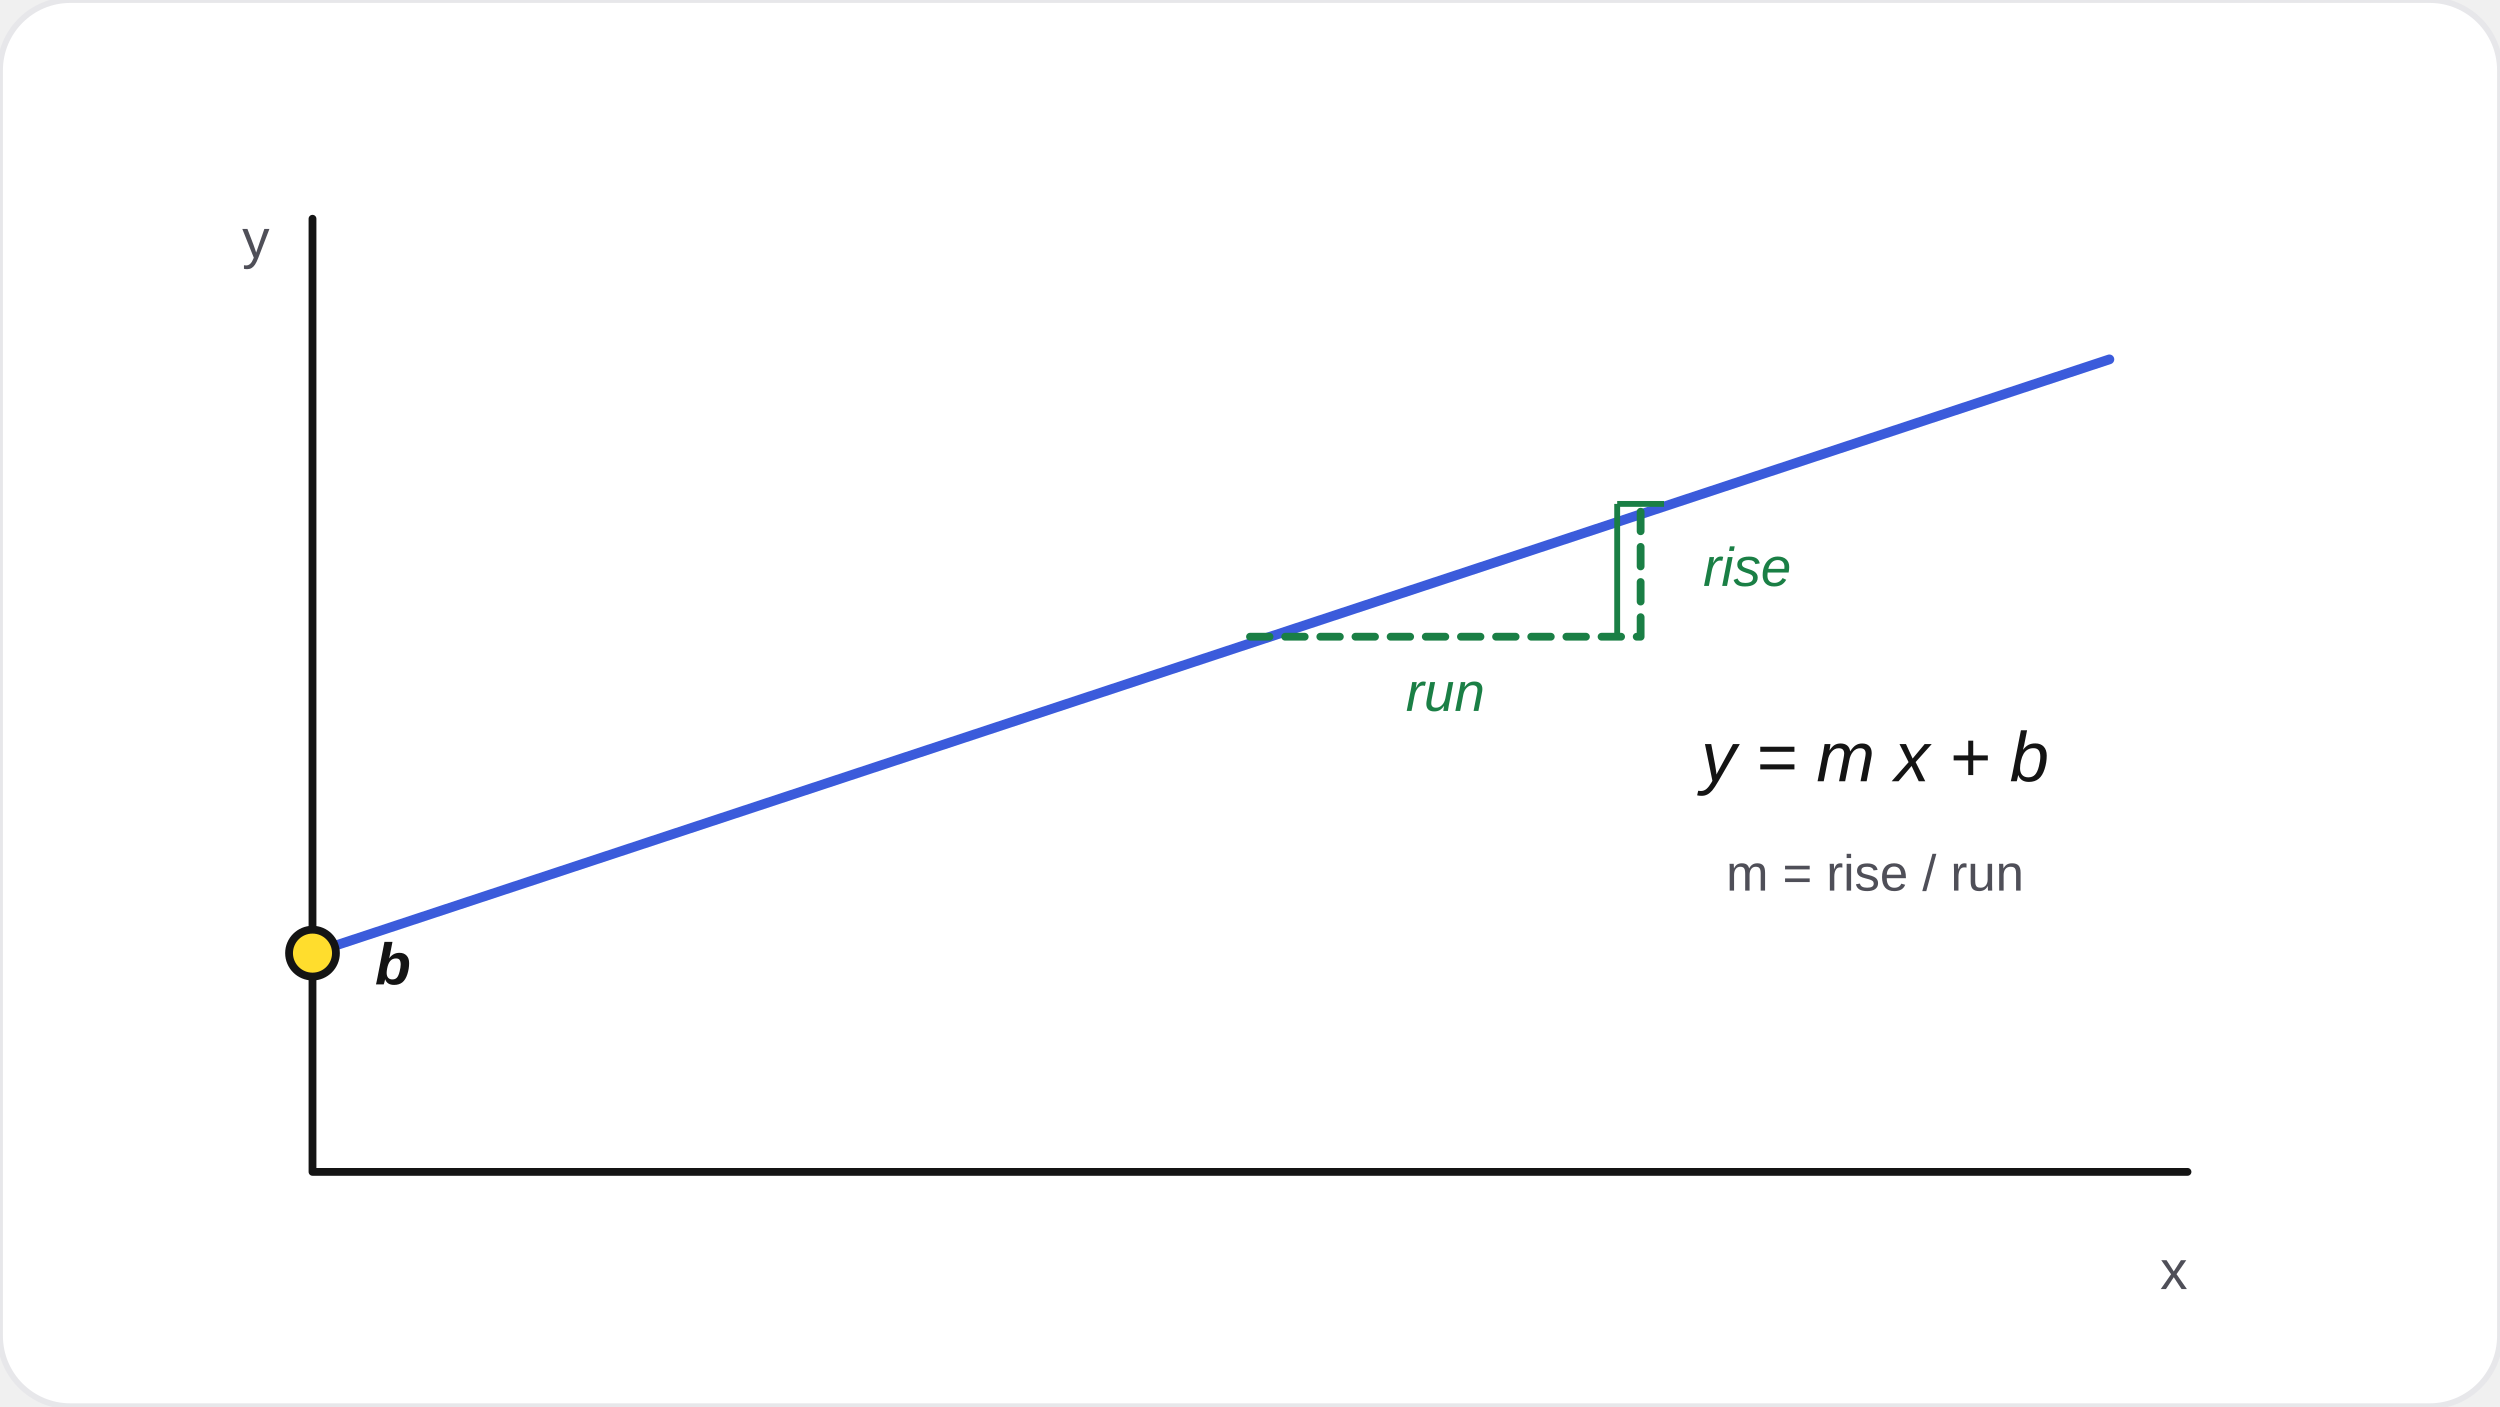
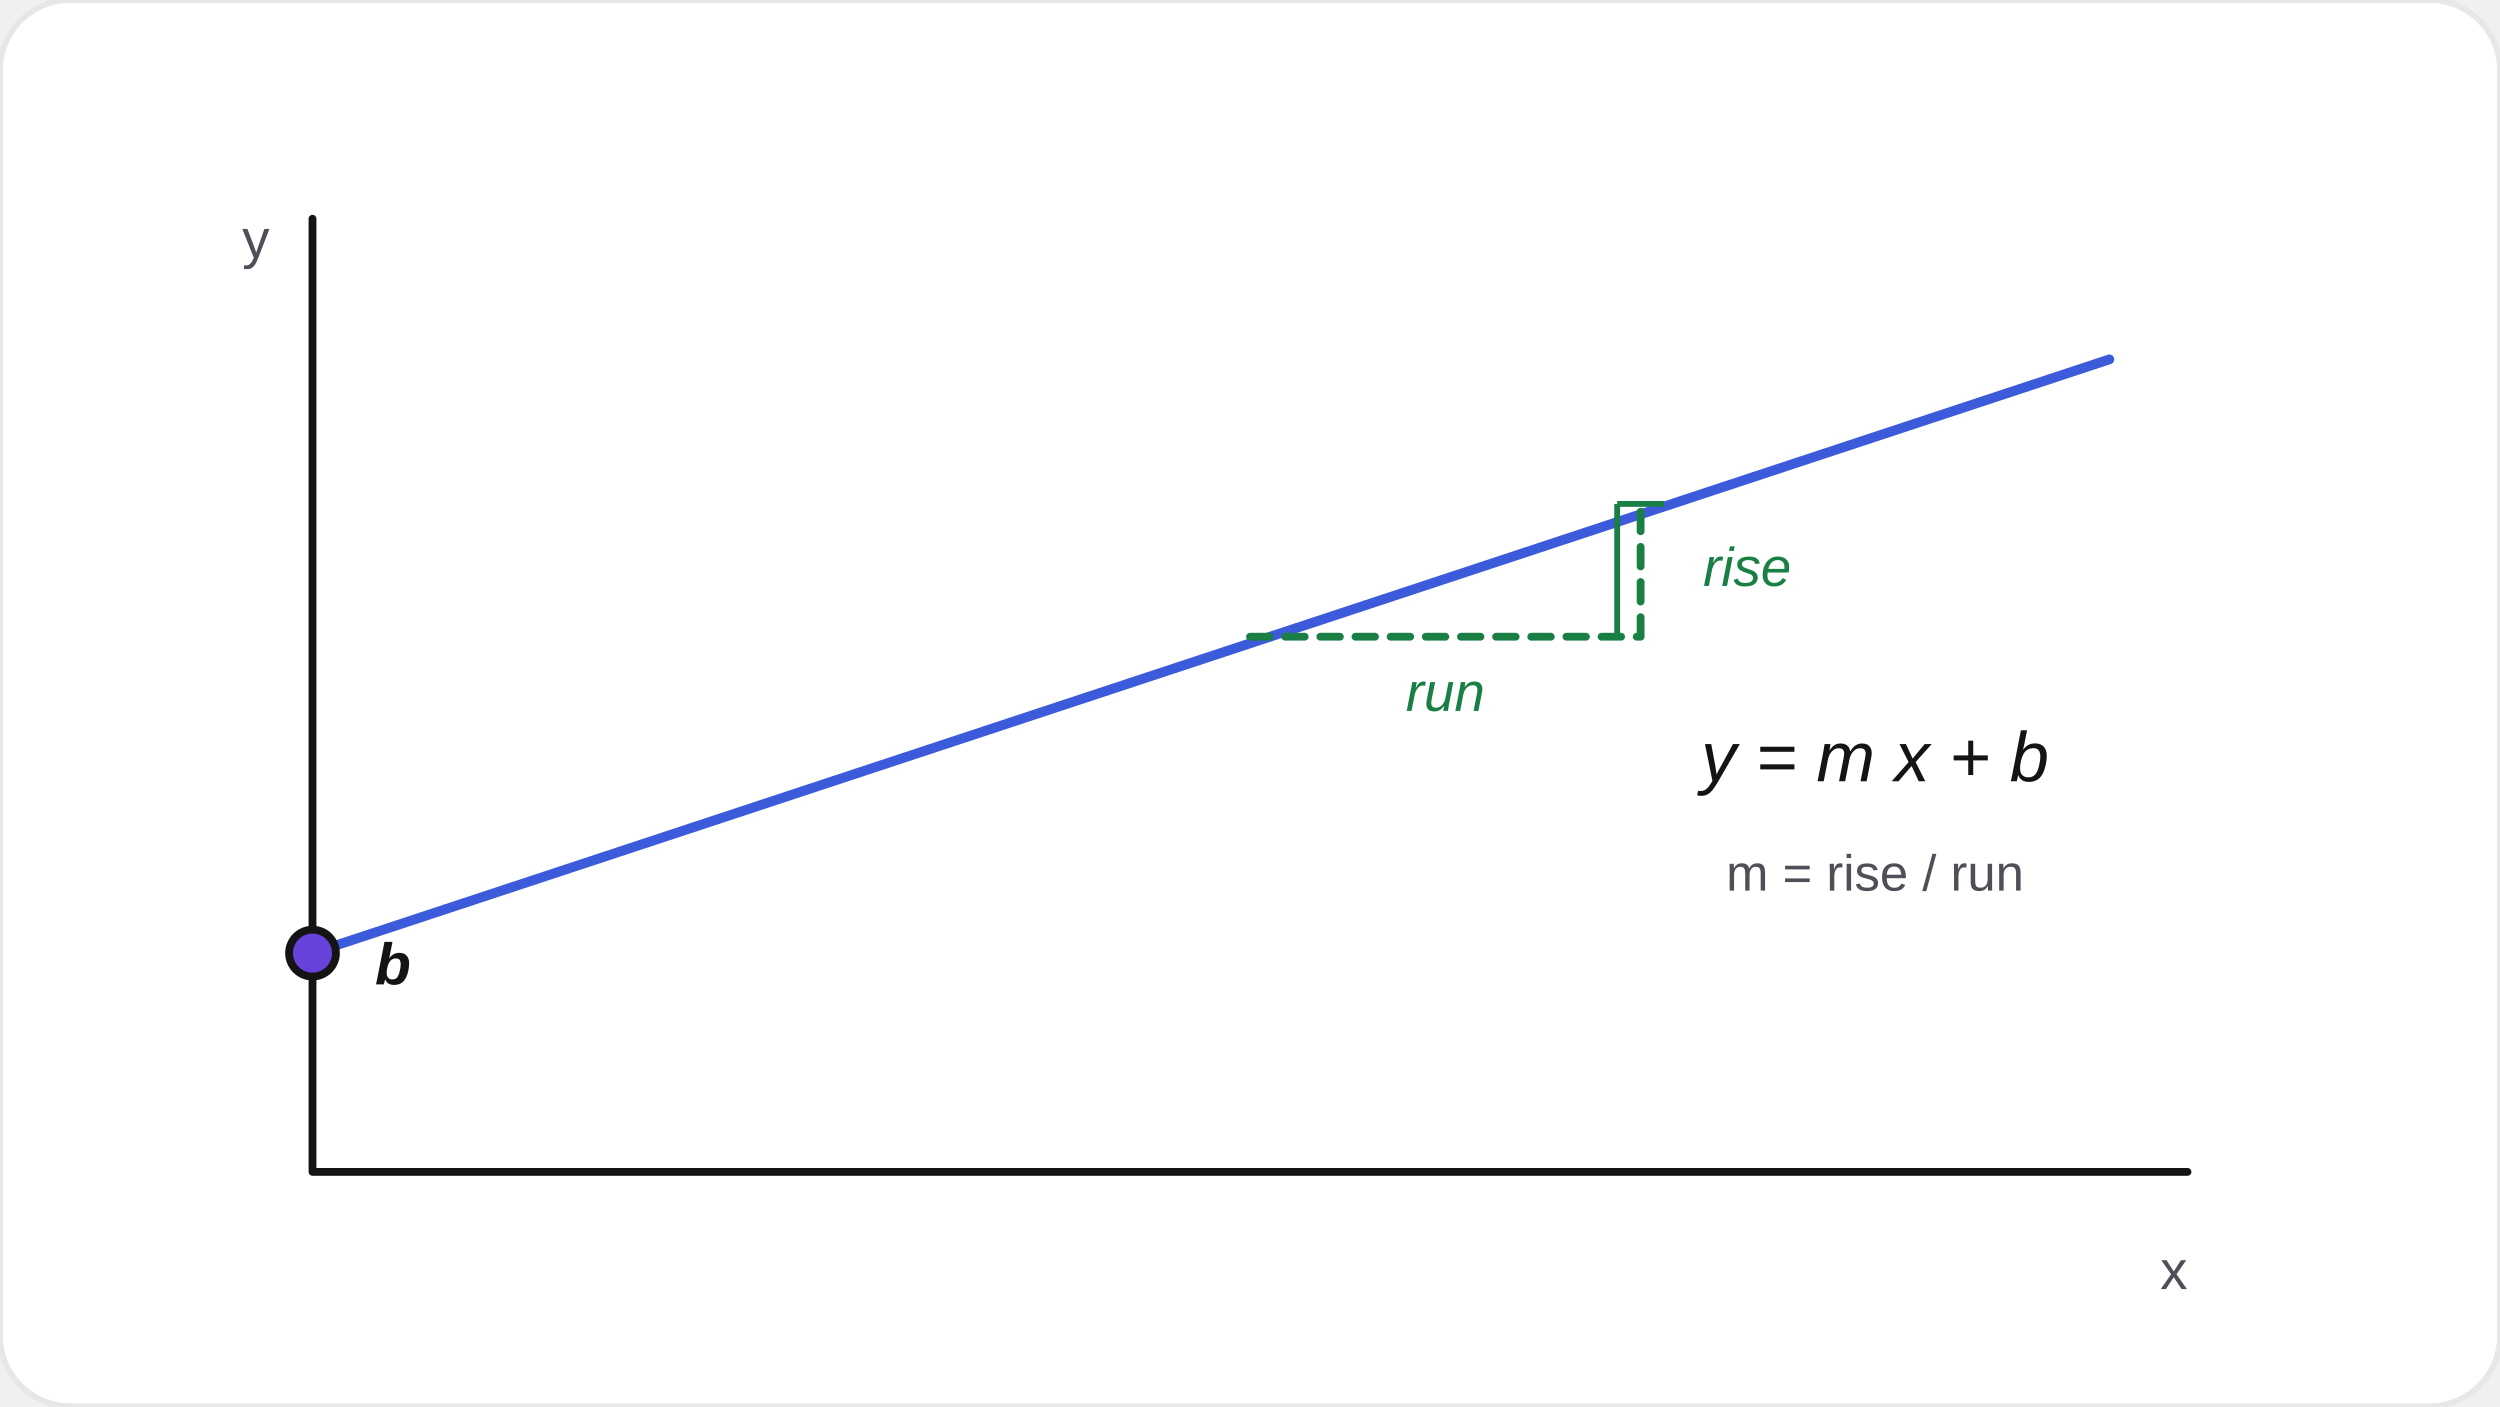
<svg xmlns="http://www.w3.org/2000/svg" viewBox="0 0 640 360" font-family="Onest, 'Segoe UI', system-ui, Arial, sans-serif">
  <rect width="640" height="360" rx="18" fill="#ffffff" stroke="#e7e7ea" stroke-width="1.5" />
  <path d="M80 300V56M80 300H560" fill="none" stroke="#141414" stroke-width="2" stroke-linecap="round" />
  <text x="560" y="330" text-anchor="end" font-size="14" fill="#4f4f58">x</text>
  <text x="62" y="66" font-size="14" fill="#4f4f58">y</text>
  <path d="M80 244L540 92" fill="none" stroke="#3b5bdb" stroke-width="2.5" stroke-linecap="round" />
-   <circle cx="80" cy="244" r="6" fill="#ffdd2d" stroke="#141414" stroke-width="2" />
+   <circle cx="80" cy="244" r="6" fill="#6741d9" stroke="#141414" stroke-width="2" />
  <text x="96" y="252" font-size="15" font-weight="600" font-style="italic" fill="#141414">b</text>
  <path d="M320 163H420M420 163V129" fill="none" stroke="#1a7f45" stroke-width="2" stroke-dasharray="5 4" stroke-linecap="round" />
  <text x="370" y="182" text-anchor="middle" font-size="14" font-style="italic" fill="#1a7f45">run</text>
  <text x="436" y="150" font-size="14" font-style="italic" fill="#1a7f45">rise</text>
  <path d="M414 129H426M414 163V129" fill="none" stroke="#1a7f45" stroke-width="1.5" />
  <text x="480" y="200" text-anchor="middle" font-size="18" font-style="italic" fill="#141414">y = m x + b</text>
  <text x="480" y="228" text-anchor="middle" font-size="13" fill="#4f4f58">m = rise / run</text>
</svg>
